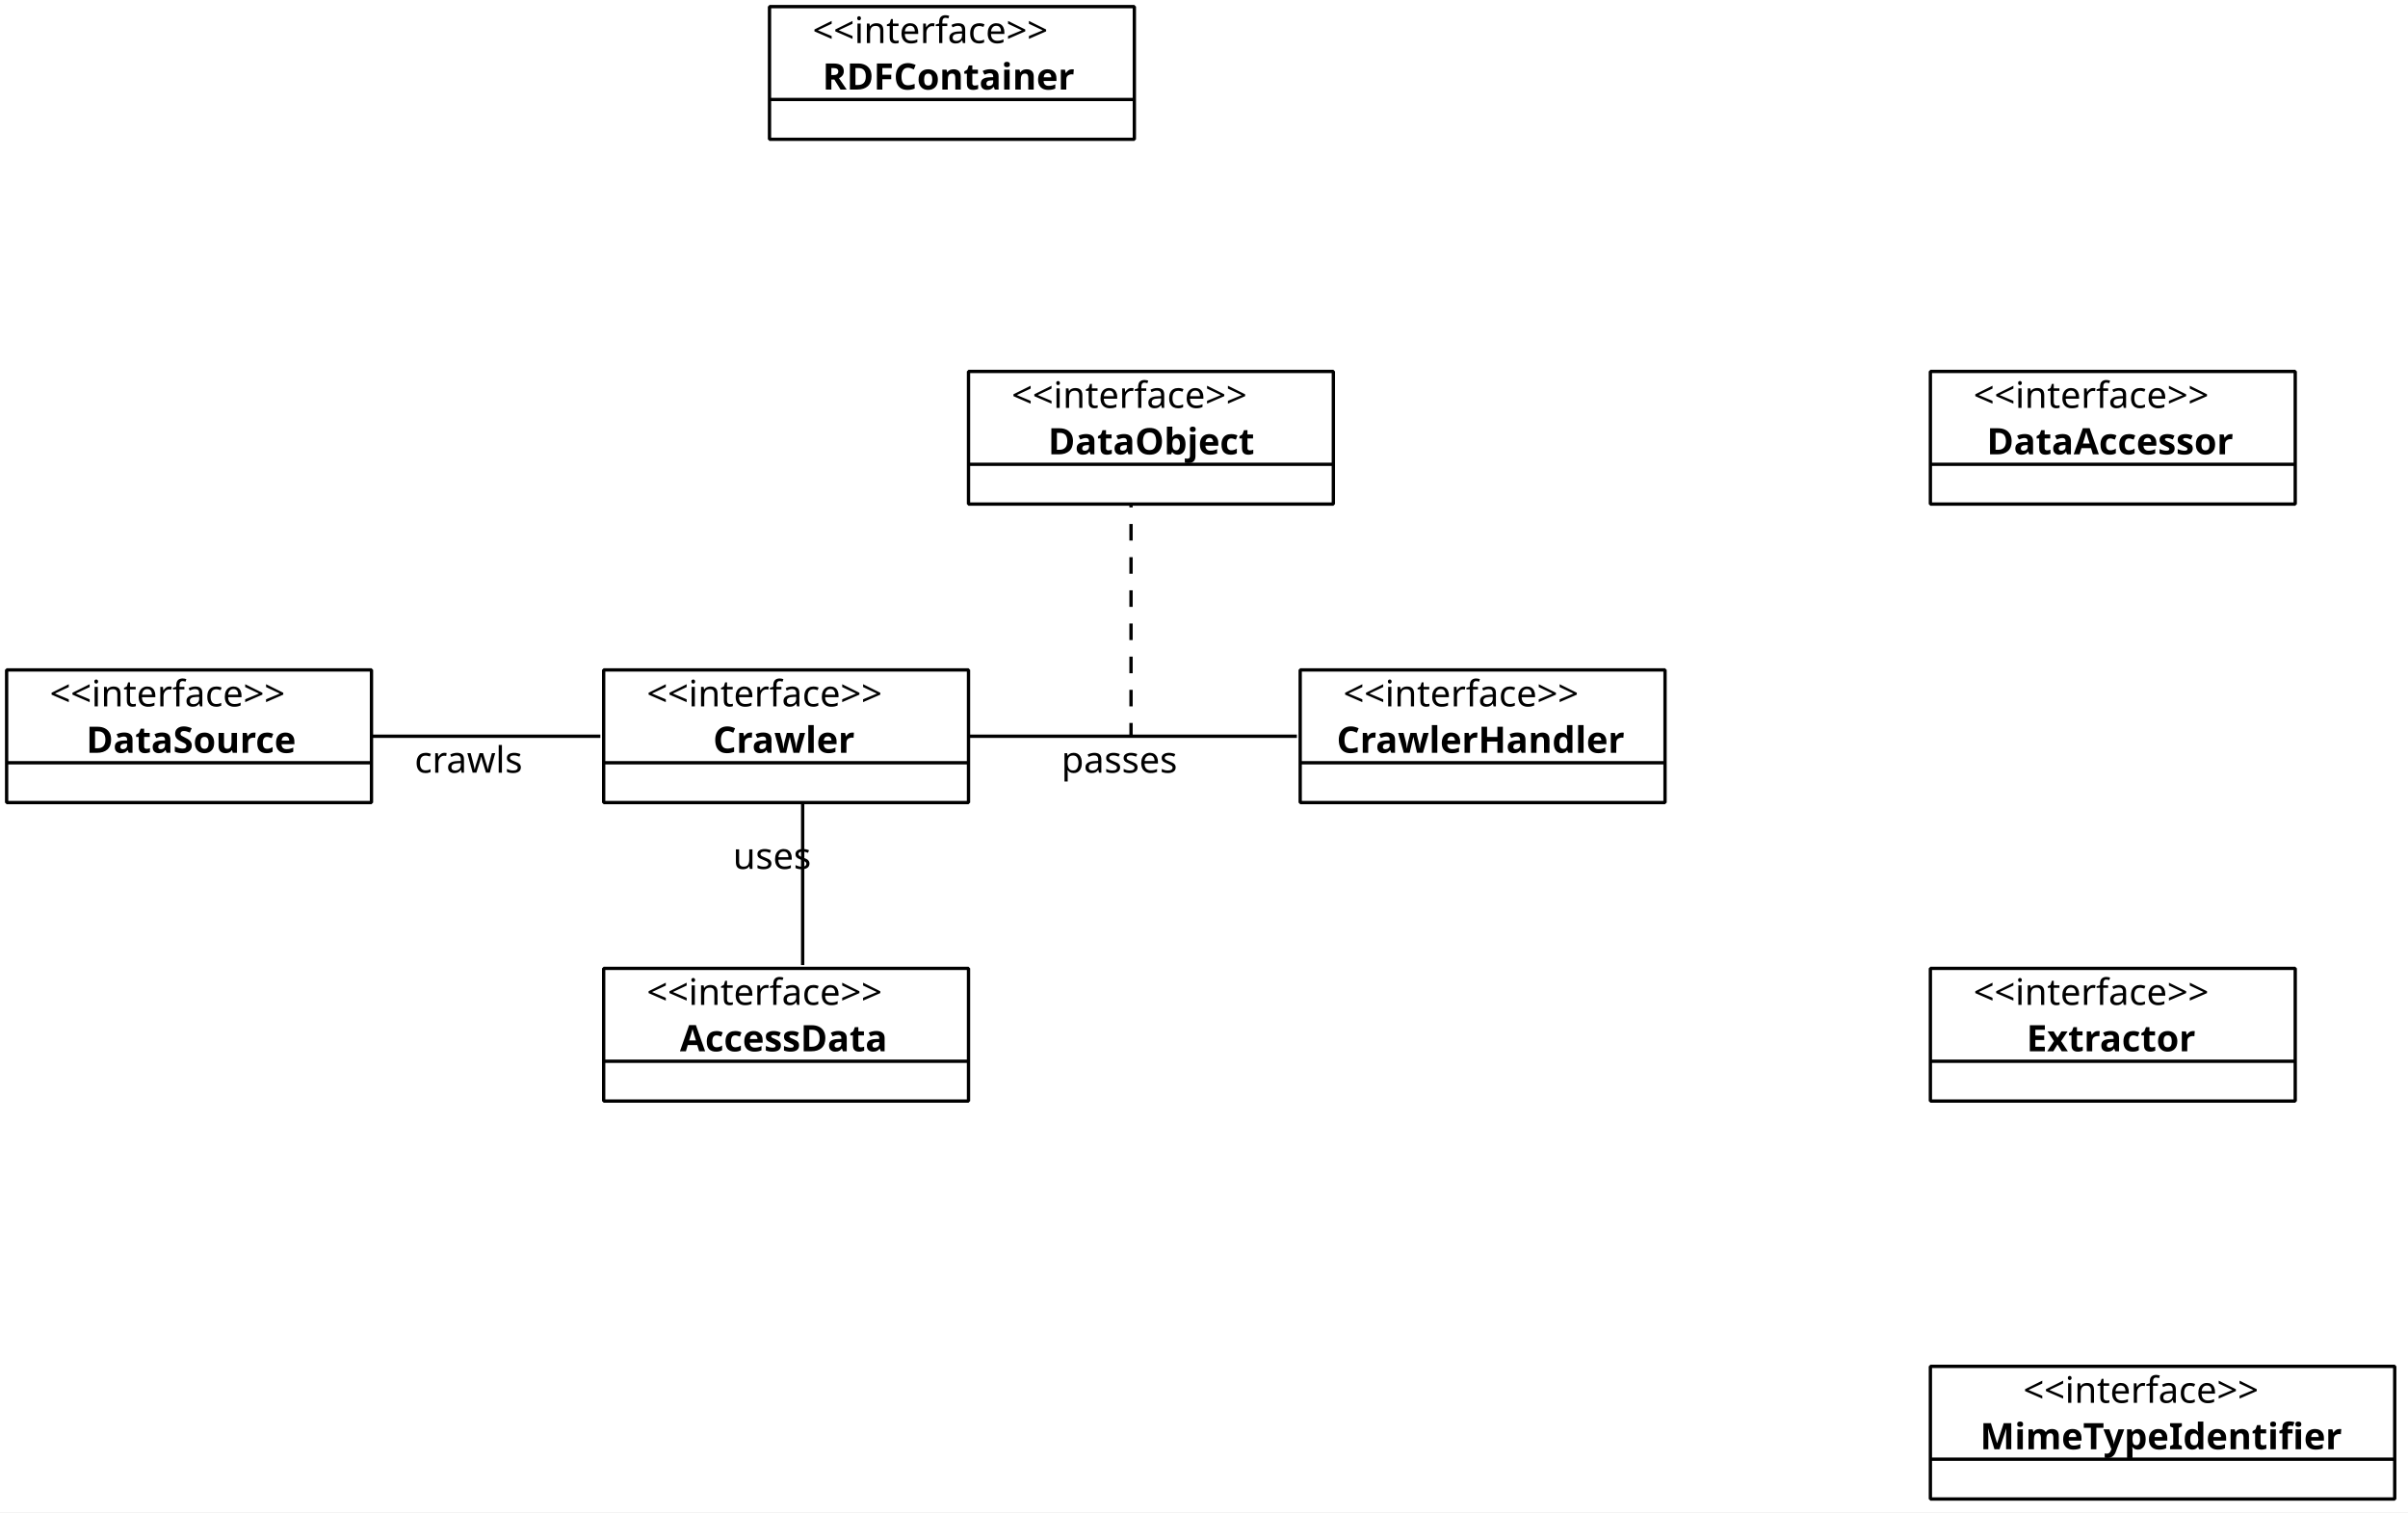
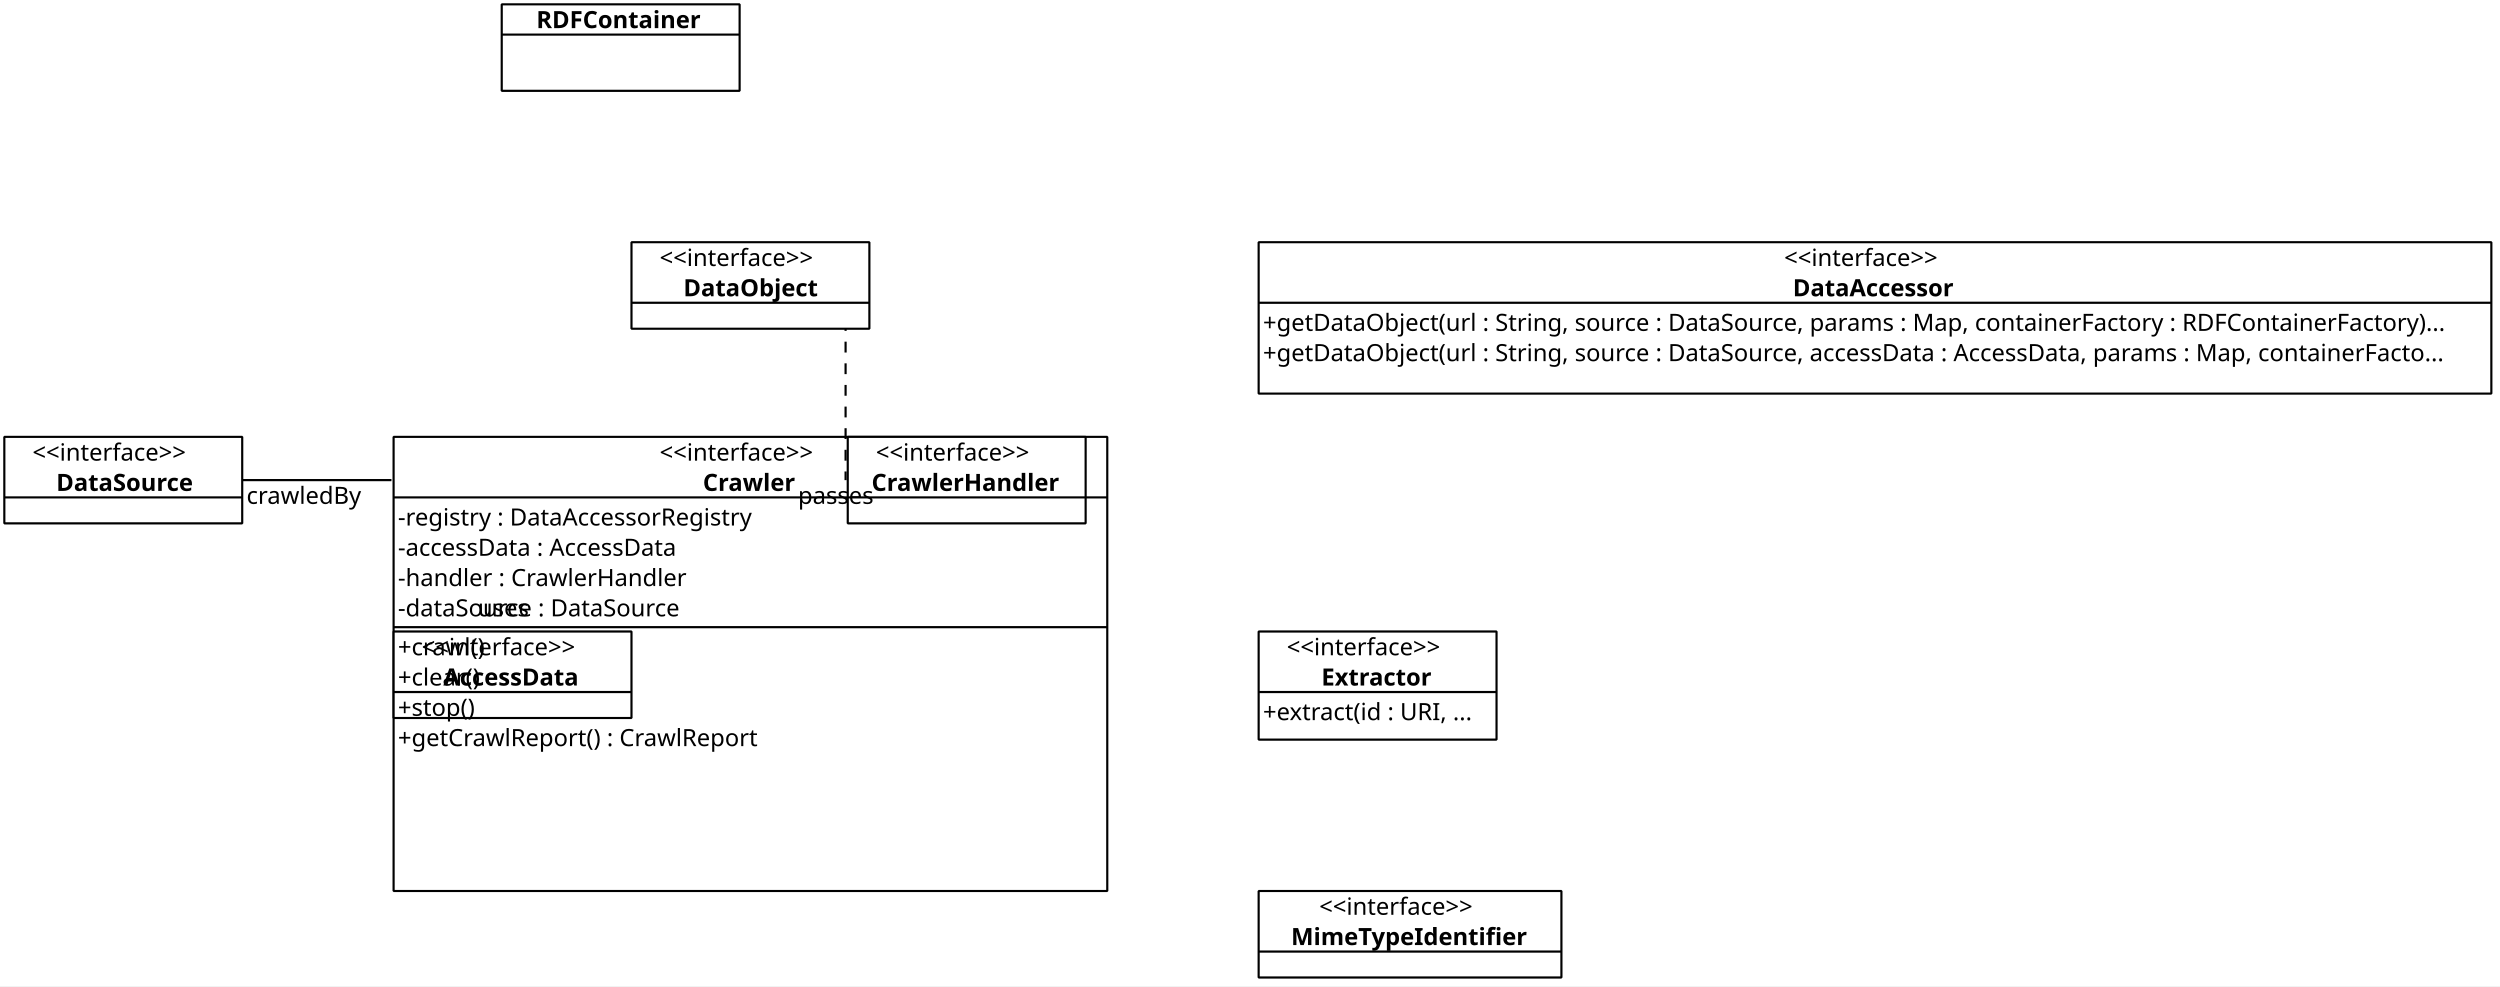
- <svg xmlns="http://www.w3.org/2000/svg" style="fill-opacity:1; color-rendering:auto; color-interpolation:auto; text-rendering:auto; stroke:black; stroke-linecap:square; stroke-miterlimit:10; shape-rendering:auto; stroke-opacity:1; fill:black; stroke-dasharray:none; font-weight:normal; stroke-width:1; font-family:'Dialog'; font-style:normal; stroke-linejoin:miter; font-size:12; stroke-dashoffset:0; image-rendering:auto;" width="726" height="456">
+ <svg xmlns="http://www.w3.org/2000/svg" style="fill-opacity:1; color-rendering:auto; color-interpolation:auto; text-rendering:auto; stroke:black; stroke-linecap:square; stroke-miterlimit:10; shape-rendering:auto; stroke-opacity:1; fill:black; stroke-dasharray:none; font-weight:normal; stroke-width:1; font-family:'Dialog'; font-style:normal; stroke-linejoin:miter; font-size:12; stroke-dashoffset:0; image-rendering:auto;" width="1156" height="456">
  <defs id="genericDefs" />
  <g>
    <defs id="defs1">
      <clipPath clipPathUnits="userSpaceOnUse" id="clipPath1">
        <path d="M-3 -3 L117 -3 L117 47 L-3 47 L-3 -3 Z" />
      </clipPath>
      <clipPath clipPathUnits="userSpaceOnUse" id="clipPath2">
+         <path d="M-3 -3 L337 -3 L337 217 L-3 217 L-3 -3 Z" />
+       </clipPath>
+       <clipPath clipPathUnits="userSpaceOnUse" id="clipPath3">
+         <path d="M-3 -3 L117 -3 L117 57 L-3 57 L-3 -3 Z" />
+       </clipPath>
+       <clipPath clipPathUnits="userSpaceOnUse" id="clipPath4">
+         <path d="M-3 -3 L577 -3 L577 77 L-3 77 L-3 -3 Z" />
+       </clipPath>
+       <clipPath clipPathUnits="userSpaceOnUse" id="clipPath5">
        <path d="M-3 -3 L147 -3 L147 47 L-3 47 L-3 -3 Z" />
      </clipPath>
-       <clipPath clipPathUnits="userSpaceOnUse" id="clipPath3">
+       <clipPath clipPathUnits="userSpaceOnUse" id="clipPath6">
+         <path d="M0 0 L574 0 L574 46 L0 46 L0 0 Z" />
+       </clipPath>
+       <clipPath clipPathUnits="userSpaceOnUse" id="clipPath7">
        <path d="M0 0 L144 0 L144 16 L0 16 L0 0 Z" />
      </clipPath>
-       <clipPath clipPathUnits="userSpaceOnUse" id="clipPath4">
+       <clipPath clipPathUnits="userSpaceOnUse" id="clipPath8">
        <path d="M0 0 L114 0 L114 16 L0 16 L0 0 Z" />
      </clipPath>
-       <clipPath clipPathUnits="userSpaceOnUse" id="clipPath5">
+       <clipPath clipPathUnits="userSpaceOnUse" id="clipPath9">
+         <path d="M0 0 L114 0 L114 30 L0 30 L0 0 Z" />
+       </clipPath>
+       <clipPath clipPathUnits="userSpaceOnUse" id="clipPath10">
+         <path d="M0 0 L334 0 L334 186 L0 186 L0 0 Z" />
+       </clipPath>
+       <clipPath clipPathUnits="userSpaceOnUse" id="clipPath11">
        <path d="M0 0 L114 0 L114 32 L0 32 L0 0 Z" />
      </clipPath>
-       <clipPath clipPathUnits="userSpaceOnUse" id="clipPath6">
+       <clipPath clipPathUnits="userSpaceOnUse" id="clipPath12">
+         <path d="M0 0 L334 0 L334 32 L0 32 L0 0 Z" />
+       </clipPath>
+       <clipPath clipPathUnits="userSpaceOnUse" id="clipPath13">
+         <path d="M0 0 L114 0 L114 26 L0 26 L0 0 Z" />
+       </clipPath>
+       <clipPath clipPathUnits="userSpaceOnUse" id="clipPath14">
+         <path d="M0 0 L574 0 L574 32 L0 32 L0 0 Z" />
+       </clipPath>
+       <clipPath clipPathUnits="userSpaceOnUse" id="clipPath15">
+         <path d="M0 0 L114 0 L114 18 L0 18 L0 0 Z" />
+       </clipPath>
+       <clipPath clipPathUnits="userSpaceOnUse" id="clipPath16">
        <path d="M0 0 L144 0 L144 32 L0 32 L0 0 Z" />
      </clipPath>
-       <clipPath clipPathUnits="userSpaceOnUse" id="clipPath7">
-         <path d="M0 0 L48 0 L48 18 L0 18 L0 0 Z" />
-       </clipPath>
-       <clipPath clipPathUnits="userSpaceOnUse" id="clipPath8">
-         <path d="M0 0 L57 0 L57 18 L0 18 L0 0 Z" />
-       </clipPath>
-       <clipPath clipPathUnits="userSpaceOnUse" id="clipPath9">
-         <path d="M0 0 L60 0 L60 18 L0 18 L0 0 Z" />
-       </clipPath>
-       <clipPath clipPathUnits="userSpaceOnUse" id="clipPath10">
-         <path d="M0 0 L104 0 L104 153 L0 153 L0 0 Z" />
-       </clipPath>
-       <clipPath clipPathUnits="userSpaceOnUse" id="clipPath11">
+       <clipPath clipPathUnits="userSpaceOnUse" id="clipPath17">
+         <path d="M0 0 L49 0 L49 18 L0 18 L0 0 Z" />
+       </clipPath>
+       <clipPath clipPathUnits="userSpaceOnUse" id="clipPath18">
+         <path d="M0 0 L61 0 L61 18 L0 18 L0 0 Z" />
+       </clipPath>
+       <clipPath clipPathUnits="userSpaceOnUse" id="clipPath19">
+         <path d="M0 0 L77 0 L77 18 L0 18 L0 0 Z" />
+       </clipPath>
+       <clipPath clipPathUnits="userSpaceOnUse" id="clipPath20">
+         <path d="M0 0 L104 0 L104 104 L0 104 L0 0 Z" />
+       </clipPath>
+       <clipPath clipPathUnits="userSpaceOnUse" id="clipPath21">
        <path d="M0 0 L173 0 L173 104 L0 104 L0 0 Z" />
      </clipPath>
-       <clipPath clipPathUnits="userSpaceOnUse" id="clipPath12">
+       <clipPath clipPathUnits="userSpaceOnUse" id="clipPath22">
        <path d="M0 0 L104 0 L104 174 L0 174 L0 0 Z" />
-       </clipPath>
-       <clipPath clipPathUnits="userSpaceOnUse" id="clipPath13">
-         <path d="M0 0 L203 0 L203 104 L0 104 L0 0 Z" />
      </clipPath>
    </defs>
    <g style="fill:white; text-rendering:optimizeLegibility; stroke:white;">
-       <rect x="0" y="0" width="726" style="stroke:none;" height="456" />
+       <rect x="0" y="0" width="1156" style="stroke:none;" height="456" />
    </g>
    <g transform="translate(2,202)" style="font-size:11; fill:white; text-rendering:optimizeLegibility; font-family:sans-serif; stroke:white; font-weight:bold;">
      <rect x="0" y="0" width="110" style="clip-path:url(#clipPath1); stroke:none;" height="40" />
    </g>
    <g transform="translate(2,202)" style="stroke-linecap:butt; font-size:11; text-rendering:optimizeLegibility; stroke-linejoin:bevel; font-family:sans-serif; font-weight:bold; stroke-miterlimit:0;">
      <rect x="0" y="0" width="110" style="clip-path:url(#clipPath1); fill:none;" height="40" />
      <line x1="0" x2="110" y1="28" style="clip-path:url(#clipPath1); fill:none;" y2="28" />
    </g>
    <g transform="translate(182,202)" style="font-size:11; fill:white; text-rendering:optimizeLegibility; font-family:sans-serif; stroke:white; font-weight:bold;">
-       <rect x="0" y="0" width="110" style="clip-path:url(#clipPath1); stroke:none;" height="40" />
+       <rect x="0" y="0" width="330" style="clip-path:url(#clipPath2); stroke:none;" height="210" />
    </g>
    <g transform="translate(182,202)" style="stroke-linecap:butt; font-size:11; text-rendering:optimizeLegibility; stroke-linejoin:bevel; font-family:sans-serif; font-weight:bold; stroke-miterlimit:0;">
-       <rect x="0" y="0" width="110" style="clip-path:url(#clipPath1); fill:none;" height="40" />
-       <line x1="0" x2="110" y1="28" style="clip-path:url(#clipPath1); fill:none;" y2="28" />
+       <rect x="0" y="0" width="330" style="clip-path:url(#clipPath2); fill:none;" height="210" />
+       <line x1="0" x2="330" y1="28" style="clip-path:url(#clipPath2); fill:none;" y2="28" />
    </g>
    <g transform="translate(582,292)" style="font-size:11; fill:white; text-rendering:optimizeLegibility; font-family:sans-serif; stroke:white; font-weight:bold;">
-       <rect x="0" y="0" width="110" style="clip-path:url(#clipPath1); stroke:none;" height="40" />
+       <rect x="0" y="0" width="110" style="clip-path:url(#clipPath3); stroke:none;" height="50" />
    </g>
    <g transform="translate(582,292)" style="stroke-linecap:butt; font-size:11; text-rendering:optimizeLegibility; stroke-linejoin:bevel; font-family:sans-serif; font-weight:bold; stroke-miterlimit:0;">
-       <rect x="0" y="0" width="110" style="clip-path:url(#clipPath1); fill:none;" height="40" />
-       <line x1="0" x2="110" y1="28" style="clip-path:url(#clipPath1); fill:none;" y2="28" />
+       <rect x="0" y="0" width="110" style="clip-path:url(#clipPath3); fill:none;" height="50" />
+       <line x1="0" x2="110" y1="28" style="clip-path:url(#clipPath3); fill:none;" y2="28" />
    </g>
    <g transform="translate(582,112)" style="font-size:11; fill:white; text-rendering:optimizeLegibility; font-family:sans-serif; stroke:white; font-weight:bold;">
-       <rect x="0" y="0" width="110" style="clip-path:url(#clipPath1); stroke:none;" height="40" />
+       <rect x="0" y="0" width="570" style="clip-path:url(#clipPath4); stroke:none;" height="70" />
    </g>
    <g transform="translate(582,112)" style="stroke-linecap:butt; font-size:11; text-rendering:optimizeLegibility; stroke-linejoin:bevel; font-family:sans-serif; font-weight:bold; stroke-miterlimit:0;">
-       <rect x="0" y="0" width="110" style="clip-path:url(#clipPath1); fill:none;" height="40" />
-       <line x1="0" x2="110" y1="28" style="clip-path:url(#clipPath1); fill:none;" y2="28" />
+       <rect x="0" y="0" width="570" style="clip-path:url(#clipPath4); fill:none;" height="70" />
+       <line x1="0" x2="570" y1="28" style="clip-path:url(#clipPath4); fill:none;" y2="28" />
    </g>
    <g transform="translate(292,112)" style="font-size:11; fill:white; text-rendering:optimizeLegibility; font-family:sans-serif; stroke:white; font-weight:bold;">
      <rect x="0" y="0" width="110" style="clip-path:url(#clipPath1); stroke:none;" height="40" />
    </g>
    <g transform="translate(292,112)" style="stroke-linecap:butt; font-size:11; text-rendering:optimizeLegibility; stroke-linejoin:bevel; font-family:sans-serif; font-weight:bold; stroke-miterlimit:0;">
      <rect x="0" y="0" width="110" style="clip-path:url(#clipPath1); fill:none;" height="40" />
      <line x1="0" x2="110" y1="28" style="clip-path:url(#clipPath1); fill:none;" y2="28" />
    </g>
    <g transform="translate(182,292)" style="font-size:11; fill:white; text-rendering:optimizeLegibility; font-family:sans-serif; stroke:white; font-weight:bold;">
      <rect x="0" y="0" width="110" style="clip-path:url(#clipPath1); stroke:none;" height="40" />
    </g>
    <g transform="translate(182,292)" style="stroke-linecap:butt; font-size:11; text-rendering:optimizeLegibility; stroke-linejoin:bevel; font-family:sans-serif; font-weight:bold; stroke-miterlimit:0;">
      <rect x="0" y="0" width="110" style="clip-path:url(#clipPath1); fill:none;" height="40" />
      <line x1="0" x2="110" y1="28" style="clip-path:url(#clipPath1); fill:none;" y2="28" />
    </g>
    <g transform="translate(232,2)" style="font-size:11; fill:white; text-rendering:optimizeLegibility; font-family:sans-serif; stroke:white; font-weight:bold;">
      <rect x="0" y="0" width="110" style="clip-path:url(#clipPath1); stroke:none;" height="40" />
    </g>
    <g transform="translate(232,2)" style="stroke-linecap:butt; font-size:11; text-rendering:optimizeLegibility; stroke-linejoin:bevel; font-family:sans-serif; font-weight:bold; stroke-miterlimit:0;">
      <rect x="0" y="0" width="110" style="clip-path:url(#clipPath1); fill:none;" height="40" />
-       <line x1="0" x2="110" y1="28" style="clip-path:url(#clipPath1); fill:none;" y2="28" />
+       <line x1="0" x2="110" y1="14" style="clip-path:url(#clipPath1); fill:none;" y2="14" />
    </g>
    <g transform="translate(392,202)" style="font-size:11; fill:white; text-rendering:optimizeLegibility; font-family:sans-serif; stroke:white; font-weight:bold;">
      <rect x="0" y="0" width="110" style="clip-path:url(#clipPath1); stroke:none;" height="40" />
    </g>
    <g transform="translate(392,202)" style="stroke-linecap:butt; font-size:11; text-rendering:optimizeLegibility; stroke-linejoin:bevel; font-family:sans-serif; font-weight:bold; stroke-miterlimit:0;">
      <rect x="0" y="0" width="110" style="clip-path:url(#clipPath1); fill:none;" height="40" />
      <line x1="0" x2="110" y1="28" style="clip-path:url(#clipPath1); fill:none;" y2="28" />
    </g>
    <g transform="translate(582,412)" style="font-size:11; fill:white; text-rendering:optimizeLegibility; font-family:sans-serif; stroke:white; font-weight:bold;">
-       <rect x="0" y="0" width="140" style="clip-path:url(#clipPath2); stroke:none;" height="40" />
+       <rect x="0" y="0" width="140" style="clip-path:url(#clipPath5); stroke:none;" height="40" />
    </g>
    <g transform="translate(582,412)" style="stroke-linecap:butt; font-size:11; text-rendering:optimizeLegibility; stroke-linejoin:bevel; font-family:sans-serif; font-weight:bold; stroke-miterlimit:0;">
-       <rect x="0" y="0" width="140" style="clip-path:url(#clipPath2); fill:none;" height="40" />
-       <line x1="0" x2="140" y1="28" style="clip-path:url(#clipPath2); fill:none;" y2="28" />
+       <rect x="0" y="0" width="140" style="clip-path:url(#clipPath5); fill:none;" height="40" />
+       <line x1="0" x2="140" y1="28" style="clip-path:url(#clipPath5); fill:none;" y2="28" />
+     </g>
+     <g style="text-rendering:optimizeLegibility; font-size:11; font-family:sans-serif;" transform="translate(582,140)">
+       <text x="2" y="13" style="clip-path:url(#clipPath6); stroke:none;" xml:space="preserve">+getDataObject(url : String, source : DataSource, params : Map, containerFactory : RDFContainerFactory)...</text>
+       <text x="2" y="27" style="clip-path:url(#clipPath6); stroke:none;" xml:space="preserve">+getDataObject(url : String, source : DataSource, accessData : AccessData, params : Map, containerFacto...</text>
+     </g>
+     <g style="text-rendering:optimizeLegibility; font-size:11; font-family:sans-serif;" transform="translate(182,230)">
+       <text x="2" y="13" style="clip-path:url(#clipPath10); stroke:none;" xml:space="preserve">-registry : DataAccessorRegistry</text>
+       <text x="2" y="27" style="clip-path:url(#clipPath10); stroke:none;" xml:space="preserve">-accessData : AccessData</text>
+       <text x="2" y="41" style="clip-path:url(#clipPath10); stroke:none;" xml:space="preserve">-handler : CrawlerHandler</text>
+       <text x="2" y="55" style="clip-path:url(#clipPath10); stroke:none;" xml:space="preserve">-dataSource : DataSource</text>
+       <line x1="0" x2="330" y1="60" style="stroke-linecap:butt; clip-path:url(#clipPath10); fill:none; stroke-linejoin:bevel; stroke-miterlimit:0;" y2="60" />
+       <text x="2" y="73" style="clip-path:url(#clipPath10); stroke:none;" xml:space="preserve">+crawl()</text>
+       <text x="2" y="87" style="clip-path:url(#clipPath10); stroke:none;" xml:space="preserve">+clear()</text>
+       <text x="2" y="101" style="clip-path:url(#clipPath10); stroke:none;" xml:space="preserve">+stop()</text>
+       <text x="2" y="115" style="clip-path:url(#clipPath10); stroke:none;" xml:space="preserve">+getCrawlReport() : CrawlReport</text>
+     </g>
+     <g style="text-rendering:optimizeLegibility; font-size:11; font-family:sans-serif;" transform="translate(2,202)">
+       <text x="13" y="11" style="clip-path:url(#clipPath11); stroke:none;" xml:space="preserve">&lt;&lt;interface&gt;&gt;</text>
+       <text x="24" y="25" style="clip-path:url(#clipPath11); stroke:none; font-weight:bold;" xml:space="preserve">DataSource</text>
    </g>
    <g style="text-rendering:optimizeLegibility; font-size:11; font-family:sans-serif;" transform="translate(182,202)">
-       <text x="13" y="11" style="clip-path:url(#clipPath5); stroke:none;" xml:space="preserve">&lt;&lt;interface&gt;&gt;</text>
-       <text x="33" y="25" style="clip-path:url(#clipPath5); stroke:none; font-weight:bold;" xml:space="preserve">Crawler</text>
-     </g>
-     <g style="text-rendering:optimizeLegibility; font-size:11; font-family:sans-serif;" transform="translate(2,202)">
-       <text x="13" y="11" style="clip-path:url(#clipPath5); stroke:none;" xml:space="preserve">&lt;&lt;interface&gt;&gt;</text>
-       <text x="24" y="25" style="clip-path:url(#clipPath5); stroke:none; font-weight:bold;" xml:space="preserve">DataSource</text>
+       <text x="123" y="11" style="clip-path:url(#clipPath12); stroke:none;" xml:space="preserve">&lt;&lt;interface&gt;&gt;</text>
+       <text x="143" y="25" style="clip-path:url(#clipPath12); stroke:none; font-weight:bold;" xml:space="preserve">Crawler</text>
    </g>
    <g style="text-rendering:optimizeLegibility; font-size:11; font-family:sans-serif;" transform="translate(582,292)">
-       <text x="13" y="11" style="clip-path:url(#clipPath5); stroke:none;" xml:space="preserve">&lt;&lt;interface&gt;&gt;</text>
-       <text x="29" y="25" style="clip-path:url(#clipPath5); stroke:none; font-weight:bold;" xml:space="preserve">Extractor</text>
+       <text x="13" y="11" style="clip-path:url(#clipPath11); stroke:none;" xml:space="preserve">&lt;&lt;interface&gt;&gt;</text>
+       <text x="29" y="25" style="clip-path:url(#clipPath11); stroke:none; font-weight:bold;" xml:space="preserve">Extractor</text>
+     </g>
+     <g style="text-rendering:optimizeLegibility; font-size:11; font-family:sans-serif;" transform="translate(582,320)">
+       <text x="2" y="13" style="clip-path:url(#clipPath13); stroke:none;" xml:space="preserve">+extract(id : URI, ...</text>
    </g>
    <g style="text-rendering:optimizeLegibility; font-size:11; font-family:sans-serif;" transform="translate(582,112)">
-       <text x="13" y="11" style="clip-path:url(#clipPath5); stroke:none;" xml:space="preserve">&lt;&lt;interface&gt;&gt;</text>
-       <text x="17" y="25" style="clip-path:url(#clipPath5); stroke:none; font-weight:bold;" xml:space="preserve">DataAccessor</text>
-     </g>
-     <g style="text-rendering:optimizeLegibility; font-size:11; font-family:sans-serif;" transform="translate(232,2)">
-       <text x="13" y="11" style="clip-path:url(#clipPath5); stroke:none;" xml:space="preserve">&lt;&lt;interface&gt;&gt;</text>
-       <text x="16" y="25" style="clip-path:url(#clipPath5); stroke:none; font-weight:bold;" xml:space="preserve">RDFContainer</text>
+       <text x="243" y="11" style="clip-path:url(#clipPath14); stroke:none;" xml:space="preserve">&lt;&lt;interface&gt;&gt;</text>
+       <text x="247" y="25" style="clip-path:url(#clipPath14); stroke:none; font-weight:bold;" xml:space="preserve">DataAccessor</text>
    </g>
    <g style="text-rendering:optimizeLegibility; font-size:11; font-family:sans-serif;" transform="translate(292,112)">
-       <text x="13" y="11" style="clip-path:url(#clipPath5); stroke:none;" xml:space="preserve">&lt;&lt;interface&gt;&gt;</text>
-       <text x="24" y="25" style="clip-path:url(#clipPath5); stroke:none; font-weight:bold;" xml:space="preserve">DataObject</text>
+       <text x="13" y="11" style="clip-path:url(#clipPath11); stroke:none;" xml:space="preserve">&lt;&lt;interface&gt;&gt;</text>
+       <text x="24" y="25" style="clip-path:url(#clipPath11); stroke:none; font-weight:bold;" xml:space="preserve">DataObject</text>
    </g>
    <g style="text-rendering:optimizeLegibility; font-size:11; font-family:sans-serif;" transform="translate(182,292)">
-       <text x="13" y="11" style="clip-path:url(#clipPath5); stroke:none;" xml:space="preserve">&lt;&lt;interface&gt;&gt;</text>
-       <text x="23" y="25" style="clip-path:url(#clipPath5); stroke:none; font-weight:bold;" xml:space="preserve">AccessData</text>
+       <text x="13" y="11" style="clip-path:url(#clipPath11); stroke:none;" xml:space="preserve">&lt;&lt;interface&gt;&gt;</text>
+       <text x="23" y="25" style="clip-path:url(#clipPath11); stroke:none; font-weight:bold;" xml:space="preserve">AccessData</text>
+     </g>
+     <g transform="translate(232,2)" style="text-rendering:optimizeLegibility; font-size:11; font-weight:bold; font-family:sans-serif;">
+       <text x="16" y="11" style="clip-path:url(#clipPath15); stroke:none;" xml:space="preserve">RDFContainer</text>
+     </g>
+     <g style="text-rendering:optimizeLegibility; font-size:11; font-family:sans-serif;" transform="translate(392,202)">
+       <text x="13" y="11" style="clip-path:url(#clipPath11); stroke:none;" xml:space="preserve">&lt;&lt;interface&gt;&gt;</text>
+       <text x="11" y="25" style="clip-path:url(#clipPath11); stroke:none; font-weight:bold;" xml:space="preserve">CrawlerHandler</text>
    </g>
    <g style="text-rendering:optimizeLegibility; font-size:11; font-family:sans-serif;" transform="translate(582,412)">
-       <text x="28" y="11" style="clip-path:url(#clipPath6); stroke:none;" xml:space="preserve">&lt;&lt;interface&gt;&gt;</text>
-       <text x="15" y="25" style="clip-path:url(#clipPath6); stroke:none; font-weight:bold;" xml:space="preserve">MimeTypeIdentifier</text>
-     </g>
-     <g style="text-rendering:optimizeLegibility; font-size:11; font-family:sans-serif;" transform="translate(392,202)">
-       <text x="13" y="11" style="clip-path:url(#clipPath5); stroke:none;" xml:space="preserve">&lt;&lt;interface&gt;&gt;</text>
-       <text x="11" y="25" style="clip-path:url(#clipPath5); stroke:none; font-weight:bold;" xml:space="preserve">CrawlerHandler</text>
-     </g>
-     <g style="text-rendering:optimizeLegibility; font-size:11; font-family:sans-serif;" transform="translate(212,251)">
-       <text x="9" y="11" style="clip-path:url(#clipPath7); stroke:none;" xml:space="preserve">uses</text>
-     </g>
-     <g style="text-rendering:optimizeLegibility; font-size:11; font-family:sans-serif;" transform="translate(116,222)">
-       <text x="9" y="11" style="clip-path:url(#clipPath8); stroke:none;" xml:space="preserve">crawls</text>
-     </g>
-     <g style="text-rendering:optimizeLegibility; font-size:11; font-family:sans-serif;" transform="translate(311,222)">
-       <text x="9" y="11" style="clip-path:url(#clipPath9); stroke:none;" xml:space="preserve">passes</text>
-     </g>
-     <g transform="translate(192,192)" style="stroke-linecap:butt; font-size:11; fill-opacity:0.996; fill:rgb(0,0,0); text-rendering:optimizeLegibility; stroke-linejoin:round; font-family:sans-serif; stroke:rgb(0,0,0); stroke-opacity:0.996;">
-       <line x1="50" x2="50" y1="99" style="clip-path:url(#clipPath10); fill:none;" y2="50" />
+       <text x="28" y="11" style="clip-path:url(#clipPath16); stroke:none;" xml:space="preserve">&lt;&lt;interface&gt;&gt;</text>
+       <text x="15" y="25" style="clip-path:url(#clipPath16); stroke:none; font-weight:bold;" xml:space="preserve">MimeTypeIdentifier</text>
+     </g>
+     <g style="text-rendering:optimizeLegibility; font-size:11; font-family:sans-serif;" transform="translate(211,274)">
+       <text x="10" y="11" style="clip-path:url(#clipPath17); stroke:none;" xml:space="preserve">uses</text>
+     </g>
+     <g style="text-rendering:optimizeLegibility; font-size:11; font-family:sans-serif;" transform="translate(359,222)">
+       <text x="10" y="11" style="clip-path:url(#clipPath18); stroke:none;" xml:space="preserve">passes</text>
+     </g>
+     <g style="text-rendering:optimizeLegibility; font-size:11; font-family:sans-serif;" transform="translate(104,222)">
+       <text x="10" y="11" style="clip-path:url(#clipPath19); stroke:none;" xml:space="preserve">crawledBy</text>
    </g>
    <g transform="translate(62,172)" style="stroke-linecap:butt; font-size:11; fill-opacity:0.996; fill:rgb(0,0,0); text-rendering:optimizeLegibility; stroke-linejoin:round; font-family:sans-serif; stroke:rgb(0,0,0); stroke-opacity:0.996;">
-       <line x1="119" x2="50" y1="50" style="clip-path:url(#clipPath11); fill:none;" y2="50" />
-     </g>
-     <g style="fill-opacity:0.996; text-rendering:optimizeLegibility; stroke:rgb(0,0,0); stroke-linecap:butt; stroke-opacity:0.996; fill:rgb(0,0,0); stroke-dasharray:5; font-family:sans-serif; stroke-linejoin:round; font-size:11; stroke-dashoffset:1;" transform="translate(291,102)">
-       <line x1="50" x2="50" y1="120" style="clip-path:url(#clipPath12); fill:none;" y2="50" />
-     </g>
-     <g transform="translate(242,172)" style="stroke-linecap:butt; font-size:11; fill-opacity:0.996; fill:rgb(0,0,0); text-rendering:optimizeLegibility; stroke-linejoin:round; font-family:sans-serif; stroke:rgb(0,0,0); stroke-opacity:0.996;">
-       <line x1="50" x2="149" y1="50" style="clip-path:url(#clipPath13); fill:none;" y2="50" />
+       <line x1="119" x2="50" y1="50" style="clip-path:url(#clipPath21); fill:none;" y2="50" />
+     </g>
+     <g style="fill-opacity:0.996; text-rendering:optimizeLegibility; stroke:rgb(0,0,0); stroke-linecap:butt; stroke-opacity:0.996; fill:rgb(0,0,0); stroke-dasharray:5; font-family:sans-serif; stroke-linejoin:round; font-size:11; stroke-dashoffset:1;" transform="translate(341,102)">
+       <line x1="50" x2="50" y1="120" style="clip-path:url(#clipPath22); fill:none;" y2="50" />
    </g>
    <g style="fill:rgb(120,120,120); text-rendering:optimizeLegibility; font-size:8; stroke:rgb(120,120,120);">
      <text xml:space="preserve" x="0" y="10" style="stroke:none;" />
      <text xml:space="preserve" x="0" y="10" style="stroke:none;" />
    </g>
  </g>
</svg>
